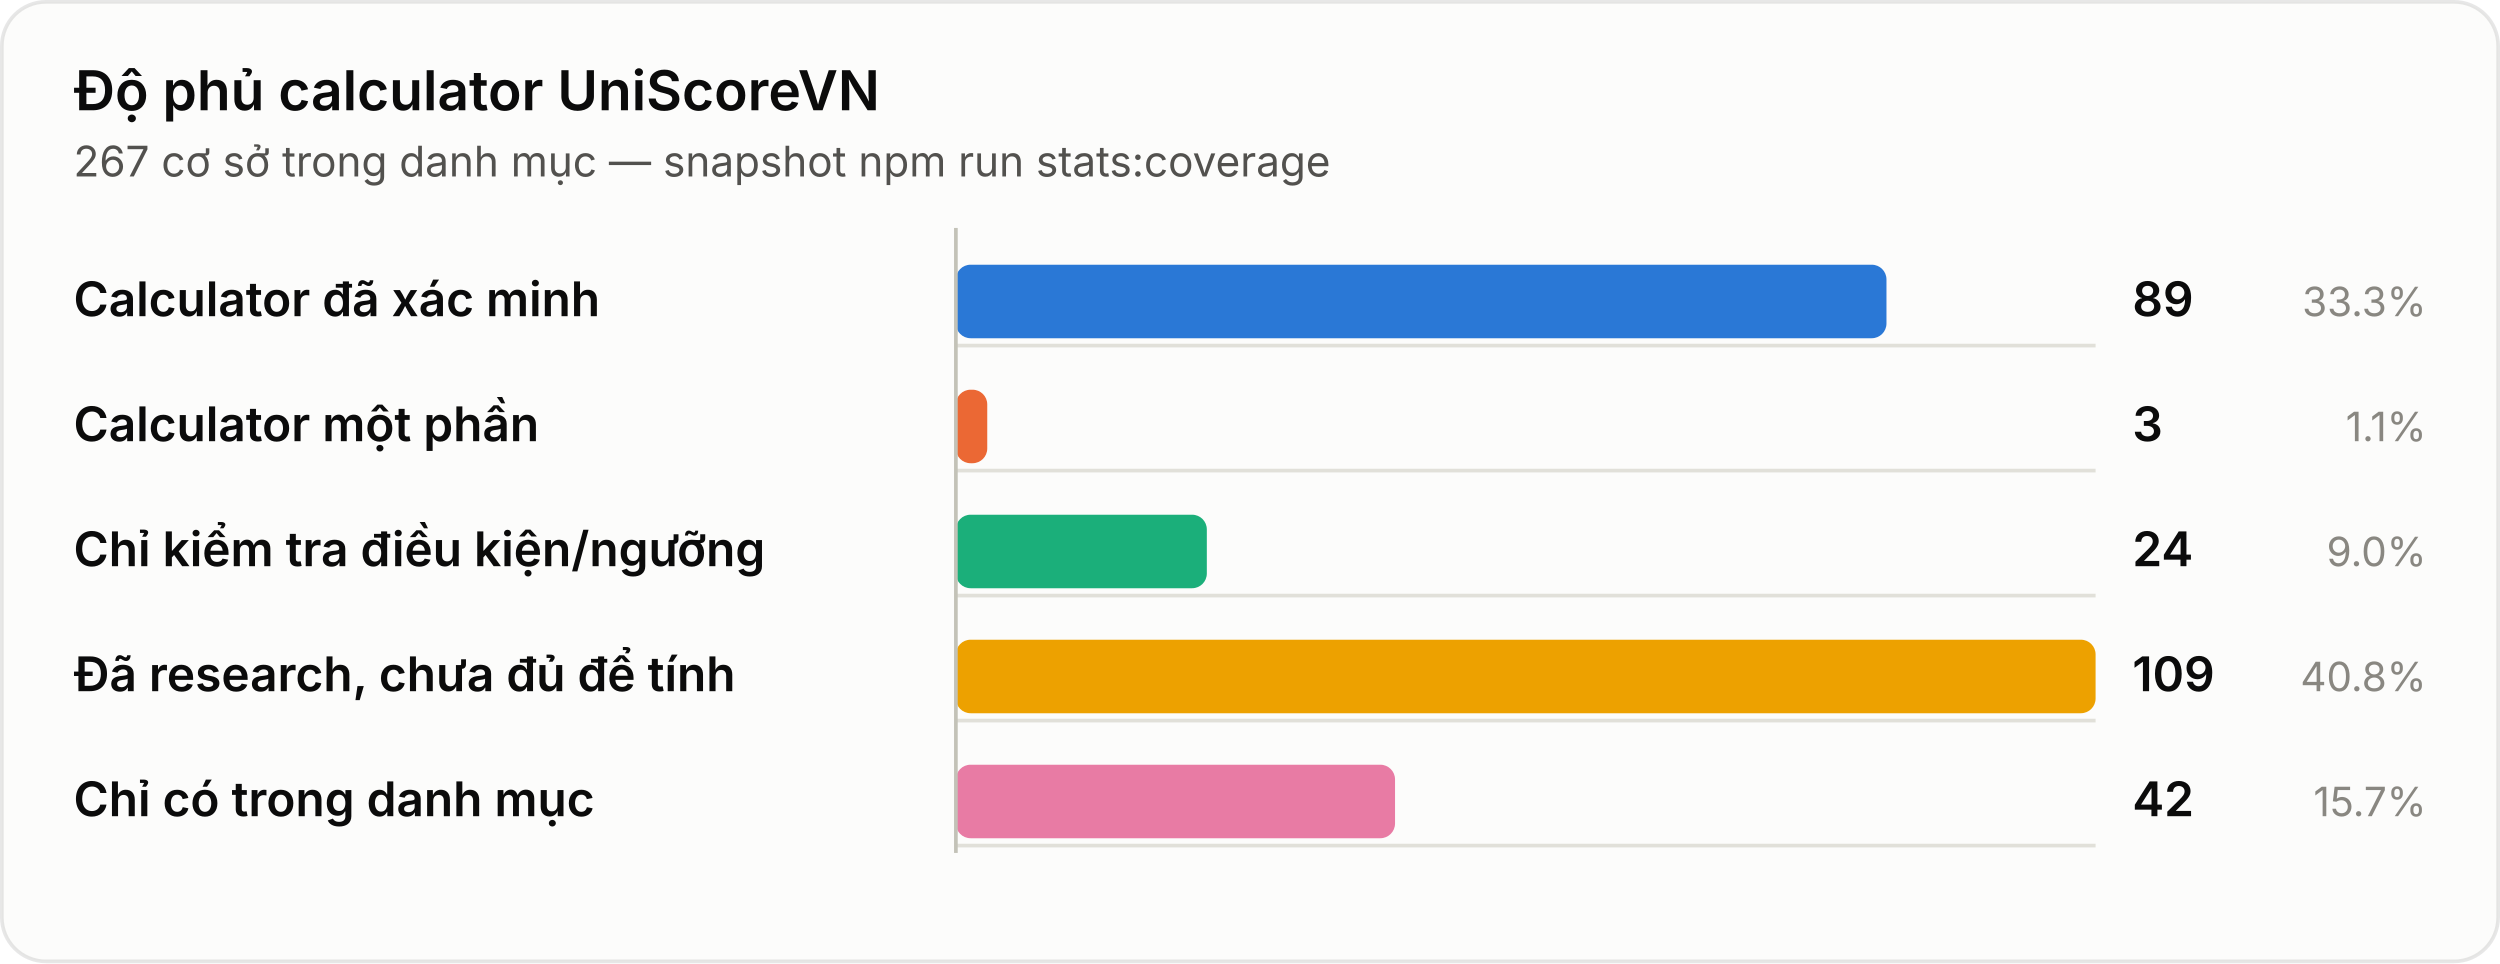
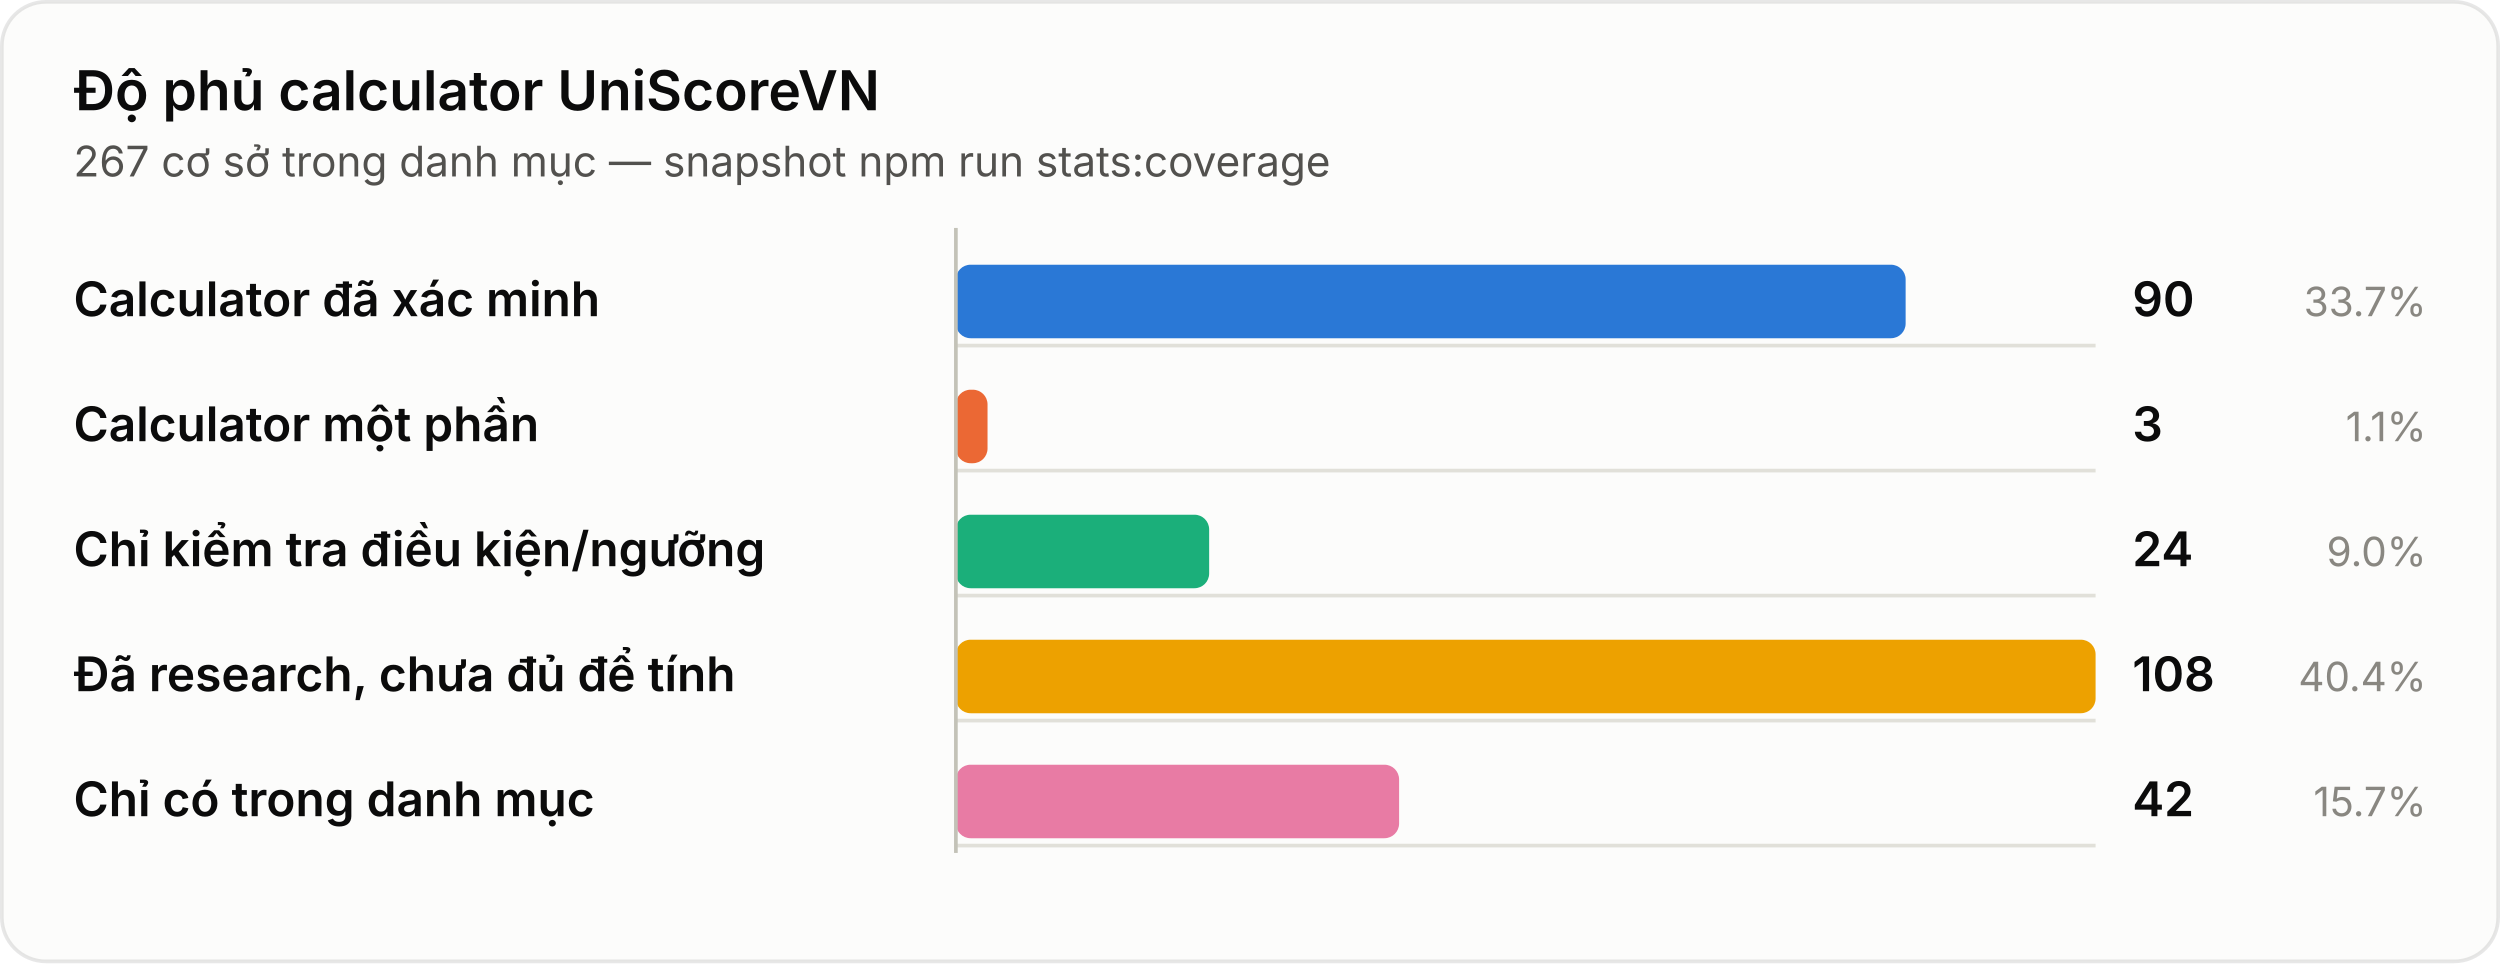
<svg xmlns="http://www.w3.org/2000/svg" width="680" height="262" viewBox="0 0 680 262" font-family="system-ui, -apple-system, Segoe UI, sans-serif">
  <rect x="0.5" y="0.5" width="679" height="261" rx="12" fill="#fcfcfb" stroke="rgba(11,11,11,0.10)" />
  <text x="20" y="30" font-size="15" font-weight="600" fill="#0b0b0b">Độ phủ calculator UniScoreVN</text>
  <text x="20" y="48" font-size="11.5" fill="#52514e">267 cơ sở trong danh mục — snapshot npm run stats:coverage</text>
  <g transform="translate(20, 10)">
    <text x="0" y="76" font-size="13" font-weight="600" fill="#0b0b0b">Calculator đã xác minh</text>
    <line x1="240" y1="84" x2="550" y2="84" stroke="#e1e0d9" stroke-width="1" />
-     <rect x="240" y="62" width="253.119" height="20" rx="4" fill="#2a78d6" />
-     <text x="560" y="76" font-size="13" font-weight="600" fill="#0b0b0b" text-anchor="start">89</text>
-     <text x="640" y="76" font-size="11" fill="#898781" text-anchor="end">33.3%</text>
+     <rect x="240" y="62" width="258.333" height="20" rx="4" fill="#2a78d6" />
+     <text x="560" y="76" font-size="13" font-weight="600" fill="#0b0b0b" text-anchor="start">90</text>
+     <text x="640" y="76" font-size="11" fill="#898781" text-anchor="end">33.7%</text>
    <text x="0" y="110" font-size="13" font-weight="600" fill="#0b0b0b">Calculator một phần</text>
    <line x1="240" y1="118" x2="550" y2="118" stroke="#e1e0d9" stroke-width="1" />
-     <rect x="240" y="96" width="8.532" height="20" rx="4" fill="#eb6834" />
+     <rect x="240" y="96" width="8.611" height="20" rx="4" fill="#eb6834" />
    <text x="560" y="110" font-size="13" font-weight="600" fill="#0b0b0b" text-anchor="start">3</text>
    <text x="640" y="110" font-size="11" fill="#898781" text-anchor="end">1.1%</text>
    <text x="0" y="144" font-size="13" font-weight="600" fill="#0b0b0b">Chỉ kiểm tra điều kiện/ngưỡng</text>
    <line x1="240" y1="152" x2="550" y2="152" stroke="#e1e0d9" stroke-width="1" />
-     <rect x="240" y="130" width="68.257" height="20" rx="4" fill="#1baf7a" />
+     <rect x="240" y="130" width="68.889" height="20" rx="4" fill="#1baf7a" />
    <text x="560" y="144" font-size="13" font-weight="600" fill="#0b0b0b" text-anchor="start">24</text>
    <text x="640" y="144" font-size="11" fill="#898781" text-anchor="end">9.0%</text>
    <text x="0" y="178" font-size="13" font-weight="600" fill="#0b0b0b">Đã research, chưa đủ để tính</text>
    <line x1="240" y1="186" x2="550" y2="186" stroke="#e1e0d9" stroke-width="1" />
    <rect x="240" y="164" width="310" height="20" rx="4" fill="#eda100" />
-     <text x="560" y="178" font-size="13" font-weight="600" fill="#0b0b0b" text-anchor="start">109</text>
-     <text x="640" y="178" font-size="11" fill="#898781" text-anchor="end">40.8%</text>
+     <text x="560" y="178" font-size="13" font-weight="600" fill="#0b0b0b" text-anchor="start">108</text>
+     <text x="640" y="178" font-size="11" fill="#898781" text-anchor="end">40.4%</text>
    <text x="0" y="212" font-size="13" font-weight="600" fill="#0b0b0b">Chỉ có trong danh mục</text>
    <line x1="240" y1="220" x2="550" y2="220" stroke="#e1e0d9" stroke-width="1" />
-     <rect x="240" y="198" width="119.45" height="20" rx="4" fill="#e87ba4" />
+     <rect x="240" y="198" width="120.556" height="20" rx="4" fill="#e87ba4" />
    <text x="560" y="212" font-size="13" font-weight="600" fill="#0b0b0b" text-anchor="start">42</text>
    <text x="640" y="212" font-size="11" fill="#898781" text-anchor="end">15.7%</text>
    <line x1="240" y1="52" x2="240" y2="222" stroke="#c3c2b7" stroke-width="1" />
  </g>
</svg>
